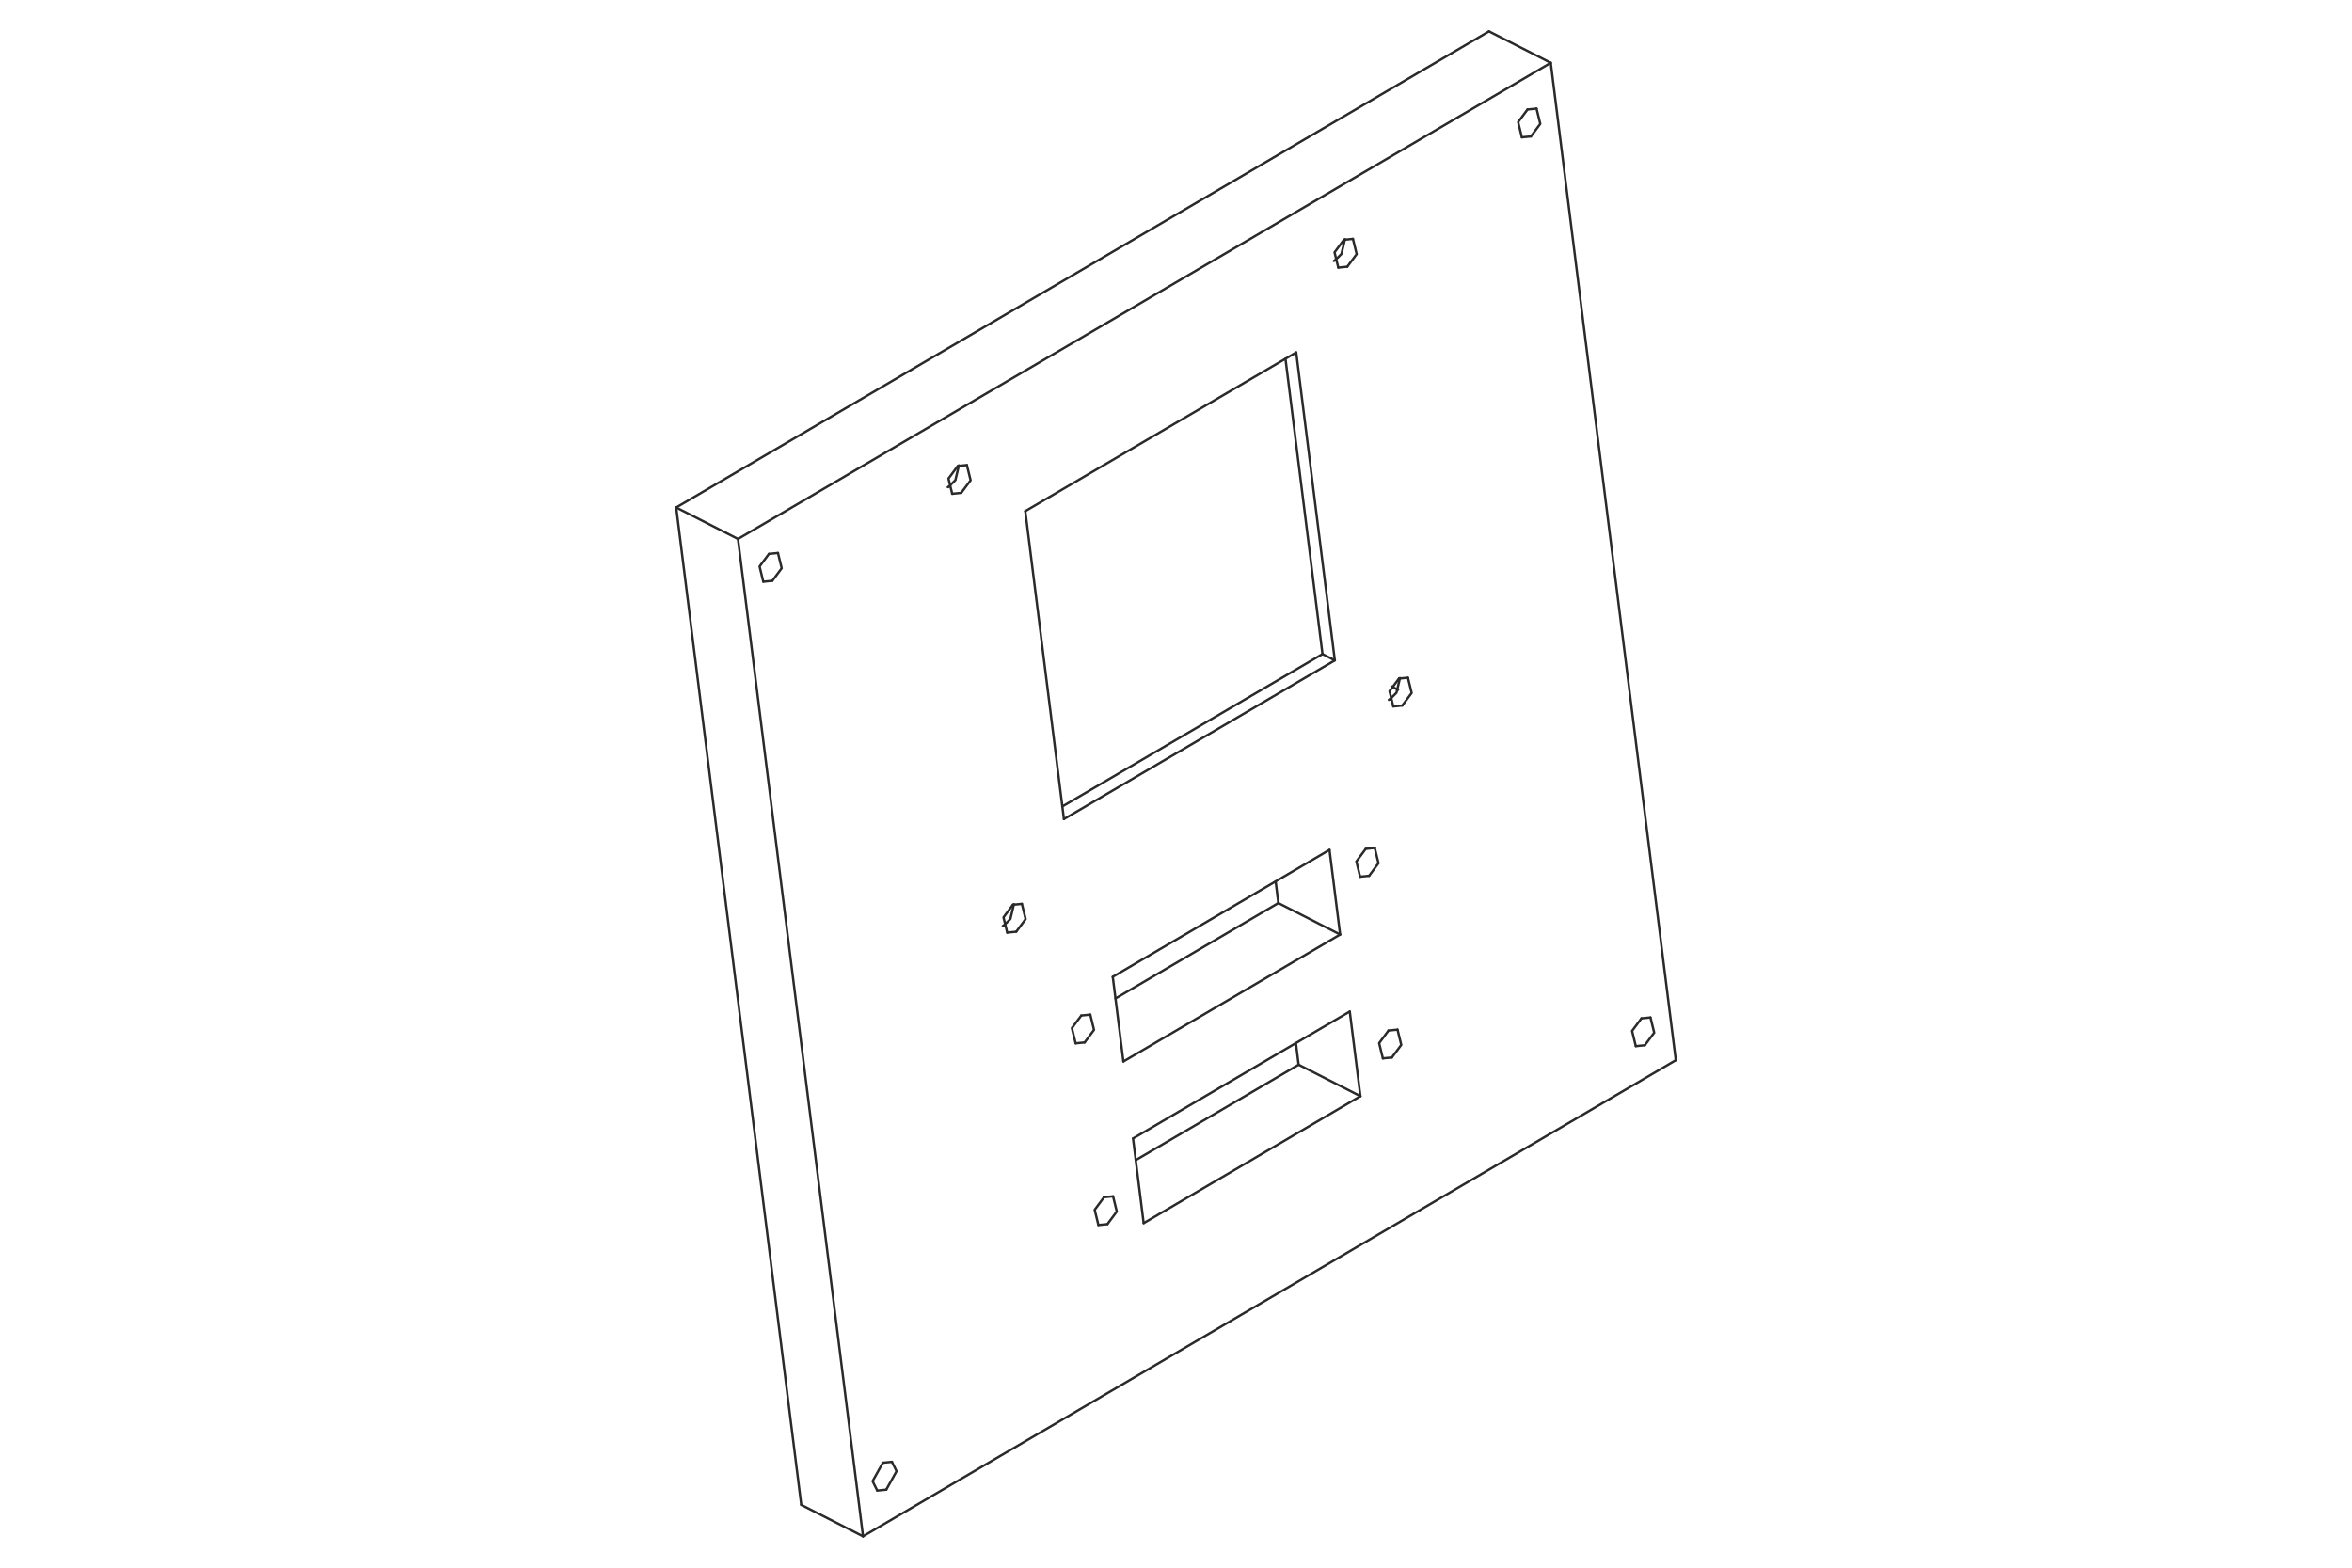
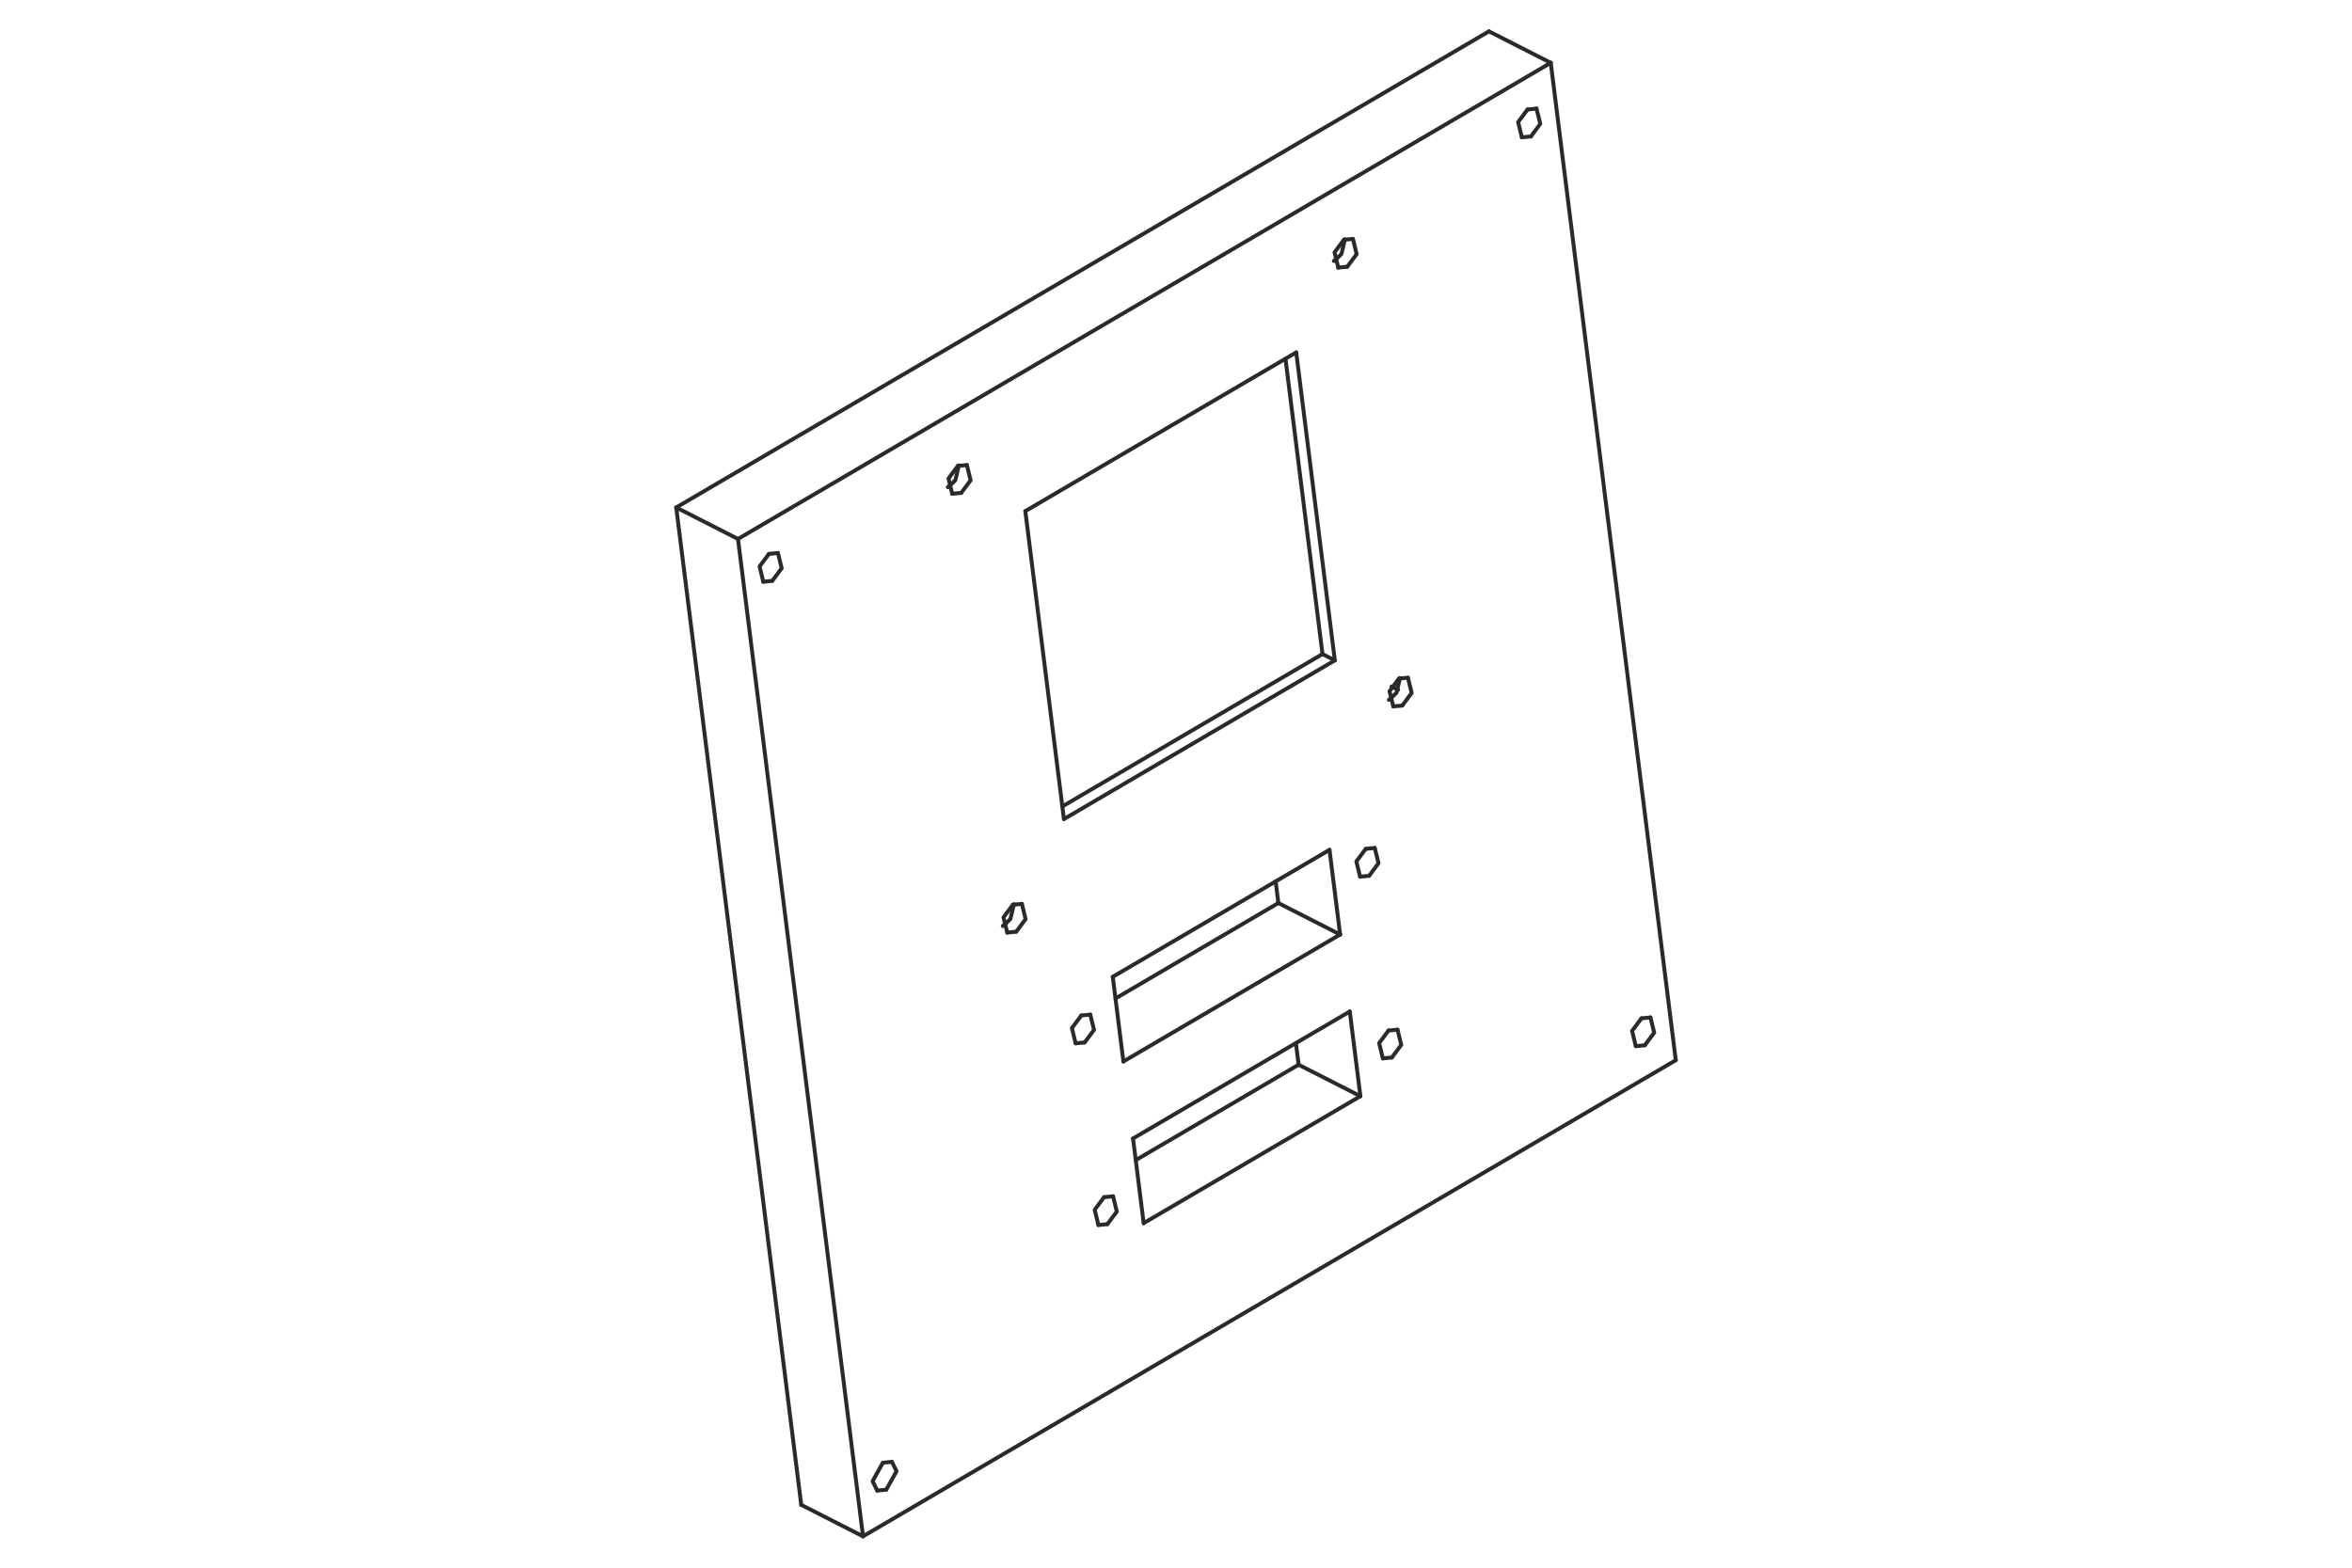
<svg xmlns="http://www.w3.org/2000/svg" width="1200" height="800" viewBox="0 0 1200 800" style="background: #ffffff;">
-   <path d="M 714.28,346.00 L 712.48,353.54 L 709.16,356.83" fill="none" stroke="#2a2a2a" stroke-width="1.2" stroke-linecap="round" stroke-linejoin="round" />
-   <path d="M 715.46,360.04 L 720.24,353.62 L 718.33,345.84" fill="none" stroke="#2a2a2a" stroke-width="1.2" stroke-linecap="round" stroke-linejoin="round" />
-   <path d="M 718.33,345.84 L 713.74,346.29" fill="none" stroke="#2a2a2a" stroke-width="1.2" stroke-linecap="round" stroke-linejoin="round" />
-   <path d="M 517.31,461.42 L 515.51,468.95 L 512.19,472.24" fill="none" stroke="#2a2a2a" stroke-width="1.2" stroke-linecap="round" stroke-linejoin="round" />
-   <path d="M 518.49,475.45 L 523.27,469.03 L 521.37,461.25" fill="none" stroke="#2a2a2a" stroke-width="1.2" stroke-linecap="round" stroke-linejoin="round" />
-   <path d="M 521.37,461.25 L 516.77,461.70" fill="none" stroke="#2a2a2a" stroke-width="1.2" stroke-linecap="round" stroke-linejoin="round" />
-   <path d="M 489.24,237.48 L 487.44,245.02 L 484.12,248.31" fill="none" stroke="#2a2a2a" stroke-width="1.2" stroke-linecap="round" stroke-linejoin="round" />
-   <path d="M 490.42,251.52 L 495.21,245.10 L 493.30,237.32" fill="none" stroke="#2a2a2a" stroke-width="1.2" stroke-linecap="round" stroke-linejoin="round" />
-   <path d="M 493.30,237.32 L 488.70,237.77" fill="none" stroke="#2a2a2a" stroke-width="1.2" stroke-linecap="round" stroke-linejoin="round" />
-   <path d="M 686.21,122.07 L 684.41,129.61 L 681.09,132.90" fill="none" stroke="#2a2a2a" stroke-width="1.2" stroke-linecap="round" stroke-linejoin="round" />
-   <path d="M 687.39,136.11 L 692.17,129.69 L 690.27,121.91" fill="none" stroke="#2a2a2a" stroke-width="1.2" stroke-linecap="round" stroke-linejoin="round" />
-   <path d="M 690.27,121.91 L 685.67,122.36" fill="none" stroke="#2a2a2a" stroke-width="1.2" stroke-linecap="round" stroke-linejoin="round" />
-   <path d="M 450.45,746.44 L 455.05,745.98" fill="none" stroke="#2a2a2a" stroke-width="1.2" stroke-linecap="round" stroke-linejoin="round" />
-   <path d="M 455.05,745.98 L 457.42,750.77 L 452.17,760.19" fill="none" stroke="#2a2a2a" stroke-width="1.2" stroke-linecap="round" stroke-linejoin="round" />
-   <path d="M 394.04,296.40 L 398.82,289.98 L 396.92,282.19" fill="none" stroke="#2a2a2a" stroke-width="1.2" stroke-linecap="round" stroke-linejoin="round" />
-   <path d="M 396.92,282.19 L 392.32,282.65" fill="none" stroke="#2a2a2a" stroke-width="1.2" stroke-linecap="round" stroke-linejoin="round" />
-   <path d="M 553.39,531.97 L 558.17,525.54 L 556.27,517.76" fill="none" stroke="#2a2a2a" stroke-width="1.2" stroke-linecap="round" stroke-linejoin="round" />
-   <path d="M 556.27,517.76 L 551.67,518.22" fill="none" stroke="#2a2a2a" stroke-width="1.2" stroke-linecap="round" stroke-linejoin="round" />
-   <path d="M 698.53,446.93 L 703.31,440.50 L 701.40,432.72" fill="none" stroke="#2a2a2a" stroke-width="1.2" stroke-linecap="round" stroke-linejoin="round" />
-   <path d="M 701.40,432.72 L 696.80,433.18" fill="none" stroke="#2a2a2a" stroke-width="1.2" stroke-linecap="round" stroke-linejoin="round" />
-   <path d="M 710.15,539.64 L 714.93,533.22 L 713.02,525.44" fill="none" stroke="#2a2a2a" stroke-width="1.2" stroke-linecap="round" stroke-linejoin="round" />
-   <path d="M 713.02,525.44 L 708.42,525.89" fill="none" stroke="#2a2a2a" stroke-width="1.2" stroke-linecap="round" stroke-linejoin="round" />
-   <path d="M 565.01,624.68 L 569.80,618.26 L 567.89,610.48" fill="none" stroke="#2a2a2a" stroke-width="1.2" stroke-linecap="round" stroke-linejoin="round" />
-   <path d="M 567.89,610.48 L 563.29,610.93" fill="none" stroke="#2a2a2a" stroke-width="1.2" stroke-linecap="round" stroke-linejoin="round" />
-   <path d="M 781.07,69.63 L 785.85,63.20 L 783.94,55.42" fill="none" stroke="#2a2a2a" stroke-width="1.2" stroke-linecap="round" stroke-linejoin="round" />
-   <path d="M 783.94,55.42 L 779.34,55.88" fill="none" stroke="#2a2a2a" stroke-width="1.2" stroke-linecap="round" stroke-linejoin="round" />
-   <path d="M 839.19,533.41 L 843.98,526.99 L 842.07,519.21" fill="none" stroke="#2a2a2a" stroke-width="1.2" stroke-linecap="round" stroke-linejoin="round" />
-   <path d="M 842.07,519.21 L 837.47,519.66" fill="none" stroke="#2a2a2a" stroke-width="1.2" stroke-linecap="round" stroke-linejoin="round" />
-   <path d="M 683.74,476.89 L 652.22,460.83" fill="none" stroke="#2a2a2a" stroke-width="1.2" stroke-linecap="round" stroke-linejoin="round" />
-   <path d="M 678.32,433.68 L 683.74,476.89" fill="none" stroke="#2a2a2a" stroke-width="1.2" stroke-linecap="round" stroke-linejoin="round" />
-   <path d="M 650.84,449.78 L 652.22,460.83" fill="none" stroke="#2a2a2a" stroke-width="1.2" stroke-linecap="round" stroke-linejoin="round" />
-   <path d="M 567.74,498.47 L 573.16,541.68" fill="none" stroke="#2a2a2a" stroke-width="1.2" stroke-linecap="round" stroke-linejoin="round" />
-   <path d="M 661.34,179.84 L 523.12,260.83" fill="none" stroke="#2a2a2a" stroke-width="1.2" stroke-linecap="round" stroke-linejoin="round" />
-   <path d="M 655.85,183.06 L 674.74,333.77" fill="none" stroke="#2a2a2a" stroke-width="1.2" stroke-linecap="round" stroke-linejoin="round" />
-   <path d="M 681.04,336.99 L 674.74,333.77" fill="none" stroke="#2a2a2a" stroke-width="1.2" stroke-linecap="round" stroke-linejoin="round" />
-   <path d="M 661.34,179.84 L 681.04,336.99" fill="none" stroke="#2a2a2a" stroke-width="1.2" stroke-linecap="round" stroke-linejoin="round" />
-   <path d="M 674.74,333.77 L 542.01,411.54" fill="none" stroke="#2a2a2a" stroke-width="1.2" stroke-linecap="round" stroke-linejoin="round" />
-   <path d="M 681.04,336.99 L 542.82,417.98" fill="none" stroke="#2a2a2a" stroke-width="1.2" stroke-linecap="round" stroke-linejoin="round" />
-   <path d="M 523.12,260.83 L 542.82,417.98" fill="none" stroke="#2a2a2a" stroke-width="1.2" stroke-linecap="round" stroke-linejoin="round" />
-   <path d="M 662.56,543.33 L 579.47,592.02" fill="none" stroke="#2a2a2a" stroke-width="1.2" stroke-linecap="round" stroke-linejoin="round" />
-   <path d="M 661.18,532.28 L 662.56,543.33" fill="none" stroke="#2a2a2a" stroke-width="1.2" stroke-linecap="round" stroke-linejoin="round" />
-   <path d="M 652.22,460.83 L 569.13,509.52" fill="none" stroke="#2a2a2a" stroke-width="1.2" stroke-linecap="round" stroke-linejoin="round" />
-   <path d="M 345.01,258.97 L 408.80,767.94" fill="none" stroke="#2a2a2a" stroke-width="1.2" stroke-linecap="round" stroke-linejoin="round" />
-   <path d="M 759.68,16.00 L 345.01,258.97" fill="none" stroke="#2a2a2a" stroke-width="1.2" stroke-linecap="round" stroke-linejoin="round" />
-   <path d="M 678.32,433.68 L 567.74,498.47" fill="none" stroke="#2a2a2a" stroke-width="1.2" stroke-linecap="round" stroke-linejoin="round" />
-   <path d="M 688.66,516.18 L 694.08,559.39" fill="none" stroke="#2a2a2a" stroke-width="1.2" stroke-linecap="round" stroke-linejoin="round" />
-   <path d="M 694.08,559.39 L 662.56,543.33" fill="none" stroke="#2a2a2a" stroke-width="1.2" stroke-linecap="round" stroke-linejoin="round" />
-   <path d="M 694.08,559.39 L 583.50,624.18" fill="none" stroke="#2a2a2a" stroke-width="1.2" stroke-linecap="round" stroke-linejoin="round" />
-   <path d="M 854.99,541.03 L 440.32,784.00" fill="none" stroke="#2a2a2a" stroke-width="1.2" stroke-linecap="round" stroke-linejoin="round" />
-   <path d="M 440.32,784.00 L 408.80,767.94" fill="none" stroke="#2a2a2a" stroke-width="1.2" stroke-linecap="round" stroke-linejoin="round" />
-   <path d="M 791.20,32.06 L 759.68,16.00" fill="none" stroke="#2a2a2a" stroke-width="1.2" stroke-linecap="round" stroke-linejoin="round" />
-   <path d="M 791.20,32.06 L 854.99,541.03" fill="none" stroke="#2a2a2a" stroke-width="1.2" stroke-linecap="round" stroke-linejoin="round" />
-   <path d="M 376.53,275.03 L 345.01,258.97" fill="none" stroke="#2a2a2a" stroke-width="1.2" stroke-linecap="round" stroke-linejoin="round" />
-   <path d="M 791.20,32.06 L 376.53,275.03" fill="none" stroke="#2a2a2a" stroke-width="1.2" stroke-linecap="round" stroke-linejoin="round" />
-   <path d="M 578.08,580.97 L 583.50,624.18" fill="none" stroke="#2a2a2a" stroke-width="1.2" stroke-linecap="round" stroke-linejoin="round" />
-   <path d="M 837.47,519.66 L 832.69,526.09 L 834.60,533.87" fill="none" stroke="#2a2a2a" stroke-width="1.2" stroke-linecap="round" stroke-linejoin="round" />
-   <path d="M 834.60,533.87 L 839.19,533.41" fill="none" stroke="#2a2a2a" stroke-width="1.2" stroke-linecap="round" stroke-linejoin="round" />
-   <path d="M 779.34,55.88 L 774.56,62.30 L 776.47,70.08" fill="none" stroke="#2a2a2a" stroke-width="1.2" stroke-linecap="round" stroke-linejoin="round" />
-   <path d="M 776.47,70.08 L 781.07,69.63" fill="none" stroke="#2a2a2a" stroke-width="1.2" stroke-linecap="round" stroke-linejoin="round" />
-   <path d="M 563.29,610.93 L 558.51,617.36 L 560.41,625.14" fill="none" stroke="#2a2a2a" stroke-width="1.2" stroke-linecap="round" stroke-linejoin="round" />
-   <path d="M 560.41,625.14 L 565.01,624.68" fill="none" stroke="#2a2a2a" stroke-width="1.2" stroke-linecap="round" stroke-linejoin="round" />
-   <path d="M 708.42,525.89 L 703.64,532.32 L 705.55,540.10" fill="none" stroke="#2a2a2a" stroke-width="1.2" stroke-linecap="round" stroke-linejoin="round" />
-   <path d="M 705.55,540.10 L 710.15,539.64" fill="none" stroke="#2a2a2a" stroke-width="1.2" stroke-linecap="round" stroke-linejoin="round" />
-   <path d="M 696.80,433.18 L 692.02,439.60 L 693.93,447.38" fill="none" stroke="#2a2a2a" stroke-width="1.2" stroke-linecap="round" stroke-linejoin="round" />
-   <path d="M 693.93,447.38 L 698.53,446.93" fill="none" stroke="#2a2a2a" stroke-width="1.2" stroke-linecap="round" stroke-linejoin="round" />
-   <path d="M 551.67,518.22 L 546.89,524.64 L 548.79,532.42" fill="none" stroke="#2a2a2a" stroke-width="1.2" stroke-linecap="round" stroke-linejoin="round" />
-   <path d="M 548.79,532.42 L 553.39,531.97" fill="none" stroke="#2a2a2a" stroke-width="1.2" stroke-linecap="round" stroke-linejoin="round" />
-   <path d="M 392.32,282.65 L 387.54,289.07 L 389.44,296.86" fill="none" stroke="#2a2a2a" stroke-width="1.2" stroke-linecap="round" stroke-linejoin="round" />
-   <path d="M 389.44,296.86 L 394.04,296.40" fill="none" stroke="#2a2a2a" stroke-width="1.2" stroke-linecap="round" stroke-linejoin="round" />
-   <path d="M 452.17,760.19 L 447.57,760.64" fill="none" stroke="#2a2a2a" stroke-width="1.2" stroke-linecap="round" stroke-linejoin="round" />
-   <path d="M 447.57,760.64 L 445.20,755.85 L 450.45,746.44" fill="none" stroke="#2a2a2a" stroke-width="1.2" stroke-linecap="round" stroke-linejoin="round" />
-   <path d="M 376.53,275.03 L 440.32,784.00" fill="none" stroke="#2a2a2a" stroke-width="1.2" stroke-linecap="round" stroke-linejoin="round" />
-   <path d="M 688.66,516.18 L 578.08,580.97" fill="none" stroke="#2a2a2a" stroke-width="1.2" stroke-linecap="round" stroke-linejoin="round" />
-   <path d="M 713.74,346.29 L 708.95,352.72 L 710.86,360.50" fill="none" stroke="#2a2a2a" stroke-width="1.2" stroke-linecap="round" stroke-linejoin="round" />
-   <path d="M 710.86,360.50 L 715.46,360.04" fill="none" stroke="#2a2a2a" stroke-width="1.2" stroke-linecap="round" stroke-linejoin="round" />
-   <path d="M 516.77,461.70 L 511.99,468.13 L 513.89,475.91" fill="none" stroke="#2a2a2a" stroke-width="1.2" stroke-linecap="round" stroke-linejoin="round" />
-   <path d="M 513.89,475.91 L 518.49,475.45" fill="none" stroke="#2a2a2a" stroke-width="1.2" stroke-linecap="round" stroke-linejoin="round" />
-   <path d="M 488.70,237.77 L 483.92,244.20 L 485.82,251.98" fill="none" stroke="#2a2a2a" stroke-width="1.2" stroke-linecap="round" stroke-linejoin="round" />
-   <path d="M 485.82,251.98 L 490.42,251.52" fill="none" stroke="#2a2a2a" stroke-width="1.2" stroke-linecap="round" stroke-linejoin="round" />
-   <path d="M 685.67,122.36 L 680.89,128.78 L 682.79,136.57" fill="none" stroke="#2a2a2a" stroke-width="1.2" stroke-linecap="round" stroke-linejoin="round" />
-   <path d="M 682.79,136.57 L 687.39,136.11" fill="none" stroke="#2a2a2a" stroke-width="1.2" stroke-linecap="round" stroke-linejoin="round" />
-   <path d="M 683.74,476.89 L 573.16,541.68" fill="none" stroke="#2a2a2a" stroke-width="1.2" stroke-linecap="round" stroke-linejoin="round" />
-   <path d="M 713.32,352.03 L 709.97,350.32" fill="none" stroke="#2a2a2a" stroke-width="1.2" stroke-linecap="round" stroke-linejoin="round" />
-   <path d="M 709.16,356.83 L 708.61,357.12" fill="none" stroke="#2a2a2a" stroke-width="1.2" stroke-linecap="round" stroke-linejoin="round" />
-   <path d="M 512.19,472.24 L 511.64,472.53" fill="none" stroke="#2a2a2a" stroke-width="1.2" stroke-linecap="round" stroke-linejoin="round" />
-   <path d="M 484.12,248.31 L 483.58,248.60" fill="none" stroke="#2a2a2a" stroke-width="1.2" stroke-linecap="round" stroke-linejoin="round" />
-   <path d="M 681.09,132.90 L 680.55,133.19" fill="none" stroke="#2a2a2a" stroke-width="1.2" stroke-linecap="round" stroke-linejoin="round" />
+   <path d="M 714.28,346.00 L 712.48,353.54 L 709.16,356.83" fill="none" stroke="#2a2a2a" stroke-width="2.0" stroke-linecap="round" stroke-linejoin="round" />
+   <path d="M 715.46,360.04 L 720.24,353.62 L 718.33,345.84" fill="none" stroke="#2a2a2a" stroke-width="2.0" stroke-linecap="round" stroke-linejoin="round" />
+   <path d="M 718.33,345.84 L 713.74,346.29" fill="none" stroke="#2a2a2a" stroke-width="2.0" stroke-linecap="round" stroke-linejoin="round" />
+   <path d="M 517.31,461.42 L 515.51,468.95 L 512.19,472.24" fill="none" stroke="#2a2a2a" stroke-width="2.0" stroke-linecap="round" stroke-linejoin="round" />
+   <path d="M 518.49,475.45 L 523.27,469.03 L 521.37,461.25" fill="none" stroke="#2a2a2a" stroke-width="2.0" stroke-linecap="round" stroke-linejoin="round" />
+   <path d="M 521.37,461.25 L 516.77,461.70" fill="none" stroke="#2a2a2a" stroke-width="2.0" stroke-linecap="round" stroke-linejoin="round" />
+   <path d="M 489.24,237.48 L 487.44,245.02 L 484.12,248.31" fill="none" stroke="#2a2a2a" stroke-width="2.0" stroke-linecap="round" stroke-linejoin="round" />
+   <path d="M 490.42,251.52 L 495.21,245.10 L 493.30,237.32" fill="none" stroke="#2a2a2a" stroke-width="2.0" stroke-linecap="round" stroke-linejoin="round" />
+   <path d="M 493.30,237.32 L 488.70,237.77" fill="none" stroke="#2a2a2a" stroke-width="2.0" stroke-linecap="round" stroke-linejoin="round" />
+   <path d="M 686.21,122.07 L 684.41,129.61 L 681.09,132.90" fill="none" stroke="#2a2a2a" stroke-width="2.0" stroke-linecap="round" stroke-linejoin="round" />
+   <path d="M 687.39,136.11 L 692.17,129.69 L 690.27,121.91" fill="none" stroke="#2a2a2a" stroke-width="2.0" stroke-linecap="round" stroke-linejoin="round" />
+   <path d="M 690.27,121.91 L 685.67,122.36" fill="none" stroke="#2a2a2a" stroke-width="2.0" stroke-linecap="round" stroke-linejoin="round" />
+   <path d="M 450.45,746.44 L 455.05,745.98" fill="none" stroke="#2a2a2a" stroke-width="2.0" stroke-linecap="round" stroke-linejoin="round" />
+   <path d="M 455.05,745.98 L 457.42,750.77 L 452.17,760.19" fill="none" stroke="#2a2a2a" stroke-width="2.0" stroke-linecap="round" stroke-linejoin="round" />
+   <path d="M 394.04,296.40 L 398.82,289.98 L 396.92,282.19" fill="none" stroke="#2a2a2a" stroke-width="2.0" stroke-linecap="round" stroke-linejoin="round" />
+   <path d="M 396.92,282.19 L 392.32,282.65" fill="none" stroke="#2a2a2a" stroke-width="2.0" stroke-linecap="round" stroke-linejoin="round" />
+   <path d="M 553.39,531.97 L 558.17,525.54 L 556.27,517.76" fill="none" stroke="#2a2a2a" stroke-width="2.0" stroke-linecap="round" stroke-linejoin="round" />
+   <path d="M 556.27,517.76 L 551.67,518.22" fill="none" stroke="#2a2a2a" stroke-width="2.0" stroke-linecap="round" stroke-linejoin="round" />
+   <path d="M 698.53,446.93 L 703.31,440.50 L 701.40,432.72" fill="none" stroke="#2a2a2a" stroke-width="2.0" stroke-linecap="round" stroke-linejoin="round" />
+   <path d="M 701.40,432.72 L 696.80,433.18" fill="none" stroke="#2a2a2a" stroke-width="2.0" stroke-linecap="round" stroke-linejoin="round" />
+   <path d="M 710.15,539.64 L 714.93,533.22 L 713.02,525.44" fill="none" stroke="#2a2a2a" stroke-width="2.0" stroke-linecap="round" stroke-linejoin="round" />
+   <path d="M 713.02,525.44 L 708.42,525.89" fill="none" stroke="#2a2a2a" stroke-width="2.0" stroke-linecap="round" stroke-linejoin="round" />
+   <path d="M 565.01,624.68 L 569.80,618.26 L 567.89,610.48" fill="none" stroke="#2a2a2a" stroke-width="2.0" stroke-linecap="round" stroke-linejoin="round" />
+   <path d="M 567.89,610.48 L 563.29,610.93" fill="none" stroke="#2a2a2a" stroke-width="2.0" stroke-linecap="round" stroke-linejoin="round" />
+   <path d="M 781.07,69.63 L 785.85,63.20 L 783.94,55.42" fill="none" stroke="#2a2a2a" stroke-width="2.0" stroke-linecap="round" stroke-linejoin="round" />
+   <path d="M 783.94,55.42 L 779.34,55.88" fill="none" stroke="#2a2a2a" stroke-width="2.0" stroke-linecap="round" stroke-linejoin="round" />
+   <path d="M 839.19,533.41 L 843.98,526.99 L 842.07,519.21" fill="none" stroke="#2a2a2a" stroke-width="2.0" stroke-linecap="round" stroke-linejoin="round" />
+   <path d="M 842.07,519.21 L 837.47,519.66" fill="none" stroke="#2a2a2a" stroke-width="2.0" stroke-linecap="round" stroke-linejoin="round" />
+   <path d="M 683.74,476.89 L 652.22,460.83" fill="none" stroke="#2a2a2a" stroke-width="2.0" stroke-linecap="round" stroke-linejoin="round" />
+   <path d="M 678.32,433.68 L 683.74,476.89" fill="none" stroke="#2a2a2a" stroke-width="2.0" stroke-linecap="round" stroke-linejoin="round" />
+   <path d="M 650.84,449.78 L 652.22,460.83" fill="none" stroke="#2a2a2a" stroke-width="2.0" stroke-linecap="round" stroke-linejoin="round" />
+   <path d="M 567.74,498.47 L 573.16,541.68" fill="none" stroke="#2a2a2a" stroke-width="2.0" stroke-linecap="round" stroke-linejoin="round" />
+   <path d="M 661.34,179.84 L 523.12,260.83" fill="none" stroke="#2a2a2a" stroke-width="2.0" stroke-linecap="round" stroke-linejoin="round" />
+   <path d="M 655.85,183.06 L 674.74,333.77" fill="none" stroke="#2a2a2a" stroke-width="2.0" stroke-linecap="round" stroke-linejoin="round" />
+   <path d="M 681.04,336.99 L 674.74,333.77" fill="none" stroke="#2a2a2a" stroke-width="2.0" stroke-linecap="round" stroke-linejoin="round" />
+   <path d="M 661.34,179.84 L 681.04,336.99" fill="none" stroke="#2a2a2a" stroke-width="2.0" stroke-linecap="round" stroke-linejoin="round" />
+   <path d="M 674.74,333.77 L 542.01,411.54" fill="none" stroke="#2a2a2a" stroke-width="2.0" stroke-linecap="round" stroke-linejoin="round" />
+   <path d="M 681.04,336.99 L 542.82,417.98" fill="none" stroke="#2a2a2a" stroke-width="2.0" stroke-linecap="round" stroke-linejoin="round" />
+   <path d="M 523.12,260.83 L 542.82,417.98" fill="none" stroke="#2a2a2a" stroke-width="2.0" stroke-linecap="round" stroke-linejoin="round" />
+   <path d="M 662.56,543.33 L 579.47,592.02" fill="none" stroke="#2a2a2a" stroke-width="2.0" stroke-linecap="round" stroke-linejoin="round" />
+   <path d="M 661.18,532.28 L 662.56,543.33" fill="none" stroke="#2a2a2a" stroke-width="2.0" stroke-linecap="round" stroke-linejoin="round" />
+   <path d="M 652.22,460.83 L 569.13,509.52" fill="none" stroke="#2a2a2a" stroke-width="2.0" stroke-linecap="round" stroke-linejoin="round" />
+   <path d="M 345.01,258.97 L 408.80,767.94" fill="none" stroke="#2a2a2a" stroke-width="2.0" stroke-linecap="round" stroke-linejoin="round" />
+   <path d="M 759.68,16.00 L 345.01,258.97" fill="none" stroke="#2a2a2a" stroke-width="2.0" stroke-linecap="round" stroke-linejoin="round" />
+   <path d="M 678.32,433.68 L 567.74,498.47" fill="none" stroke="#2a2a2a" stroke-width="2.0" stroke-linecap="round" stroke-linejoin="round" />
+   <path d="M 688.66,516.18 L 694.08,559.39" fill="none" stroke="#2a2a2a" stroke-width="2.0" stroke-linecap="round" stroke-linejoin="round" />
+   <path d="M 694.08,559.39 L 662.56,543.33" fill="none" stroke="#2a2a2a" stroke-width="2.0" stroke-linecap="round" stroke-linejoin="round" />
+   <path d="M 694.08,559.39 L 583.50,624.18" fill="none" stroke="#2a2a2a" stroke-width="2.0" stroke-linecap="round" stroke-linejoin="round" />
+   <path d="M 854.99,541.03 L 440.32,784.00" fill="none" stroke="#2a2a2a" stroke-width="2.0" stroke-linecap="round" stroke-linejoin="round" />
+   <path d="M 440.32,784.00 L 408.80,767.94" fill="none" stroke="#2a2a2a" stroke-width="2.0" stroke-linecap="round" stroke-linejoin="round" />
+   <path d="M 791.20,32.06 L 759.68,16.00" fill="none" stroke="#2a2a2a" stroke-width="2.0" stroke-linecap="round" stroke-linejoin="round" />
+   <path d="M 791.20,32.06 L 854.99,541.03" fill="none" stroke="#2a2a2a" stroke-width="2.0" stroke-linecap="round" stroke-linejoin="round" />
+   <path d="M 376.53,275.03 L 345.01,258.97" fill="none" stroke="#2a2a2a" stroke-width="2.0" stroke-linecap="round" stroke-linejoin="round" />
+   <path d="M 791.20,32.06 L 376.53,275.03" fill="none" stroke="#2a2a2a" stroke-width="2.0" stroke-linecap="round" stroke-linejoin="round" />
+   <path d="M 578.08,580.97 L 583.50,624.18" fill="none" stroke="#2a2a2a" stroke-width="2.0" stroke-linecap="round" stroke-linejoin="round" />
+   <path d="M 837.47,519.66 L 832.69,526.09 L 834.60,533.87" fill="none" stroke="#2a2a2a" stroke-width="2.0" stroke-linecap="round" stroke-linejoin="round" />
+   <path d="M 834.60,533.87 L 839.19,533.41" fill="none" stroke="#2a2a2a" stroke-width="2.0" stroke-linecap="round" stroke-linejoin="round" />
+   <path d="M 779.34,55.88 L 774.56,62.30 L 776.47,70.08" fill="none" stroke="#2a2a2a" stroke-width="2.0" stroke-linecap="round" stroke-linejoin="round" />
+   <path d="M 776.47,70.08 L 781.07,69.63" fill="none" stroke="#2a2a2a" stroke-width="2.0" stroke-linecap="round" stroke-linejoin="round" />
+   <path d="M 563.29,610.93 L 558.51,617.36 L 560.41,625.14" fill="none" stroke="#2a2a2a" stroke-width="2.0" stroke-linecap="round" stroke-linejoin="round" />
+   <path d="M 560.41,625.14 L 565.01,624.68" fill="none" stroke="#2a2a2a" stroke-width="2.0" stroke-linecap="round" stroke-linejoin="round" />
+   <path d="M 708.42,525.89 L 703.64,532.32 L 705.55,540.10" fill="none" stroke="#2a2a2a" stroke-width="2.0" stroke-linecap="round" stroke-linejoin="round" />
+   <path d="M 705.55,540.10 L 710.15,539.64" fill="none" stroke="#2a2a2a" stroke-width="2.0" stroke-linecap="round" stroke-linejoin="round" />
+   <path d="M 696.80,433.18 L 692.02,439.60 L 693.93,447.38" fill="none" stroke="#2a2a2a" stroke-width="2.0" stroke-linecap="round" stroke-linejoin="round" />
+   <path d="M 693.93,447.38 L 698.53,446.93" fill="none" stroke="#2a2a2a" stroke-width="2.0" stroke-linecap="round" stroke-linejoin="round" />
+   <path d="M 551.67,518.22 L 546.89,524.64 L 548.79,532.42" fill="none" stroke="#2a2a2a" stroke-width="2.0" stroke-linecap="round" stroke-linejoin="round" />
+   <path d="M 548.79,532.42 L 553.39,531.97" fill="none" stroke="#2a2a2a" stroke-width="2.0" stroke-linecap="round" stroke-linejoin="round" />
+   <path d="M 392.32,282.65 L 387.54,289.07 L 389.44,296.86" fill="none" stroke="#2a2a2a" stroke-width="2.0" stroke-linecap="round" stroke-linejoin="round" />
+   <path d="M 389.44,296.86 L 394.04,296.40" fill="none" stroke="#2a2a2a" stroke-width="2.0" stroke-linecap="round" stroke-linejoin="round" />
+   <path d="M 452.17,760.19 L 447.57,760.64" fill="none" stroke="#2a2a2a" stroke-width="2.0" stroke-linecap="round" stroke-linejoin="round" />
+   <path d="M 447.57,760.64 L 445.20,755.85 L 450.45,746.44" fill="none" stroke="#2a2a2a" stroke-width="2.0" stroke-linecap="round" stroke-linejoin="round" />
+   <path d="M 376.53,275.03 L 440.32,784.00" fill="none" stroke="#2a2a2a" stroke-width="2.0" stroke-linecap="round" stroke-linejoin="round" />
+   <path d="M 688.66,516.18 L 578.08,580.97" fill="none" stroke="#2a2a2a" stroke-width="2.0" stroke-linecap="round" stroke-linejoin="round" />
+   <path d="M 713.74,346.29 L 708.95,352.72 L 710.86,360.50" fill="none" stroke="#2a2a2a" stroke-width="2.0" stroke-linecap="round" stroke-linejoin="round" />
+   <path d="M 710.86,360.50 L 715.46,360.04" fill="none" stroke="#2a2a2a" stroke-width="2.0" stroke-linecap="round" stroke-linejoin="round" />
+   <path d="M 516.77,461.70 L 511.99,468.13 L 513.89,475.91" fill="none" stroke="#2a2a2a" stroke-width="2.0" stroke-linecap="round" stroke-linejoin="round" />
+   <path d="M 513.89,475.91 L 518.49,475.45" fill="none" stroke="#2a2a2a" stroke-width="2.0" stroke-linecap="round" stroke-linejoin="round" />
+   <path d="M 488.70,237.77 L 483.92,244.20 L 485.82,251.98" fill="none" stroke="#2a2a2a" stroke-width="2.0" stroke-linecap="round" stroke-linejoin="round" />
+   <path d="M 485.82,251.98 L 490.42,251.52" fill="none" stroke="#2a2a2a" stroke-width="2.0" stroke-linecap="round" stroke-linejoin="round" />
+   <path d="M 685.67,122.36 L 680.89,128.78 L 682.79,136.57" fill="none" stroke="#2a2a2a" stroke-width="2.0" stroke-linecap="round" stroke-linejoin="round" />
+   <path d="M 682.79,136.57 L 687.39,136.11" fill="none" stroke="#2a2a2a" stroke-width="2.0" stroke-linecap="round" stroke-linejoin="round" />
+   <path d="M 683.74,476.89 L 573.16,541.68" fill="none" stroke="#2a2a2a" stroke-width="2.0" stroke-linecap="round" stroke-linejoin="round" />
+   <path d="M 713.32,352.03 L 709.97,350.32" fill="none" stroke="#2a2a2a" stroke-width="2.0" stroke-linecap="round" stroke-linejoin="round" />
+   <path d="M 709.16,356.83 L 708.61,357.12" fill="none" stroke="#2a2a2a" stroke-width="2.0" stroke-linecap="round" stroke-linejoin="round" />
+   <path d="M 512.19,472.24 L 511.64,472.53" fill="none" stroke="#2a2a2a" stroke-width="2.0" stroke-linecap="round" stroke-linejoin="round" />
+   <path d="M 484.12,248.31 L 483.58,248.60" fill="none" stroke="#2a2a2a" stroke-width="2.0" stroke-linecap="round" stroke-linejoin="round" />
+   <path d="M 681.09,132.90 L 680.55,133.19" fill="none" stroke="#2a2a2a" stroke-width="2.0" stroke-linecap="round" stroke-linejoin="round" />
</svg>
